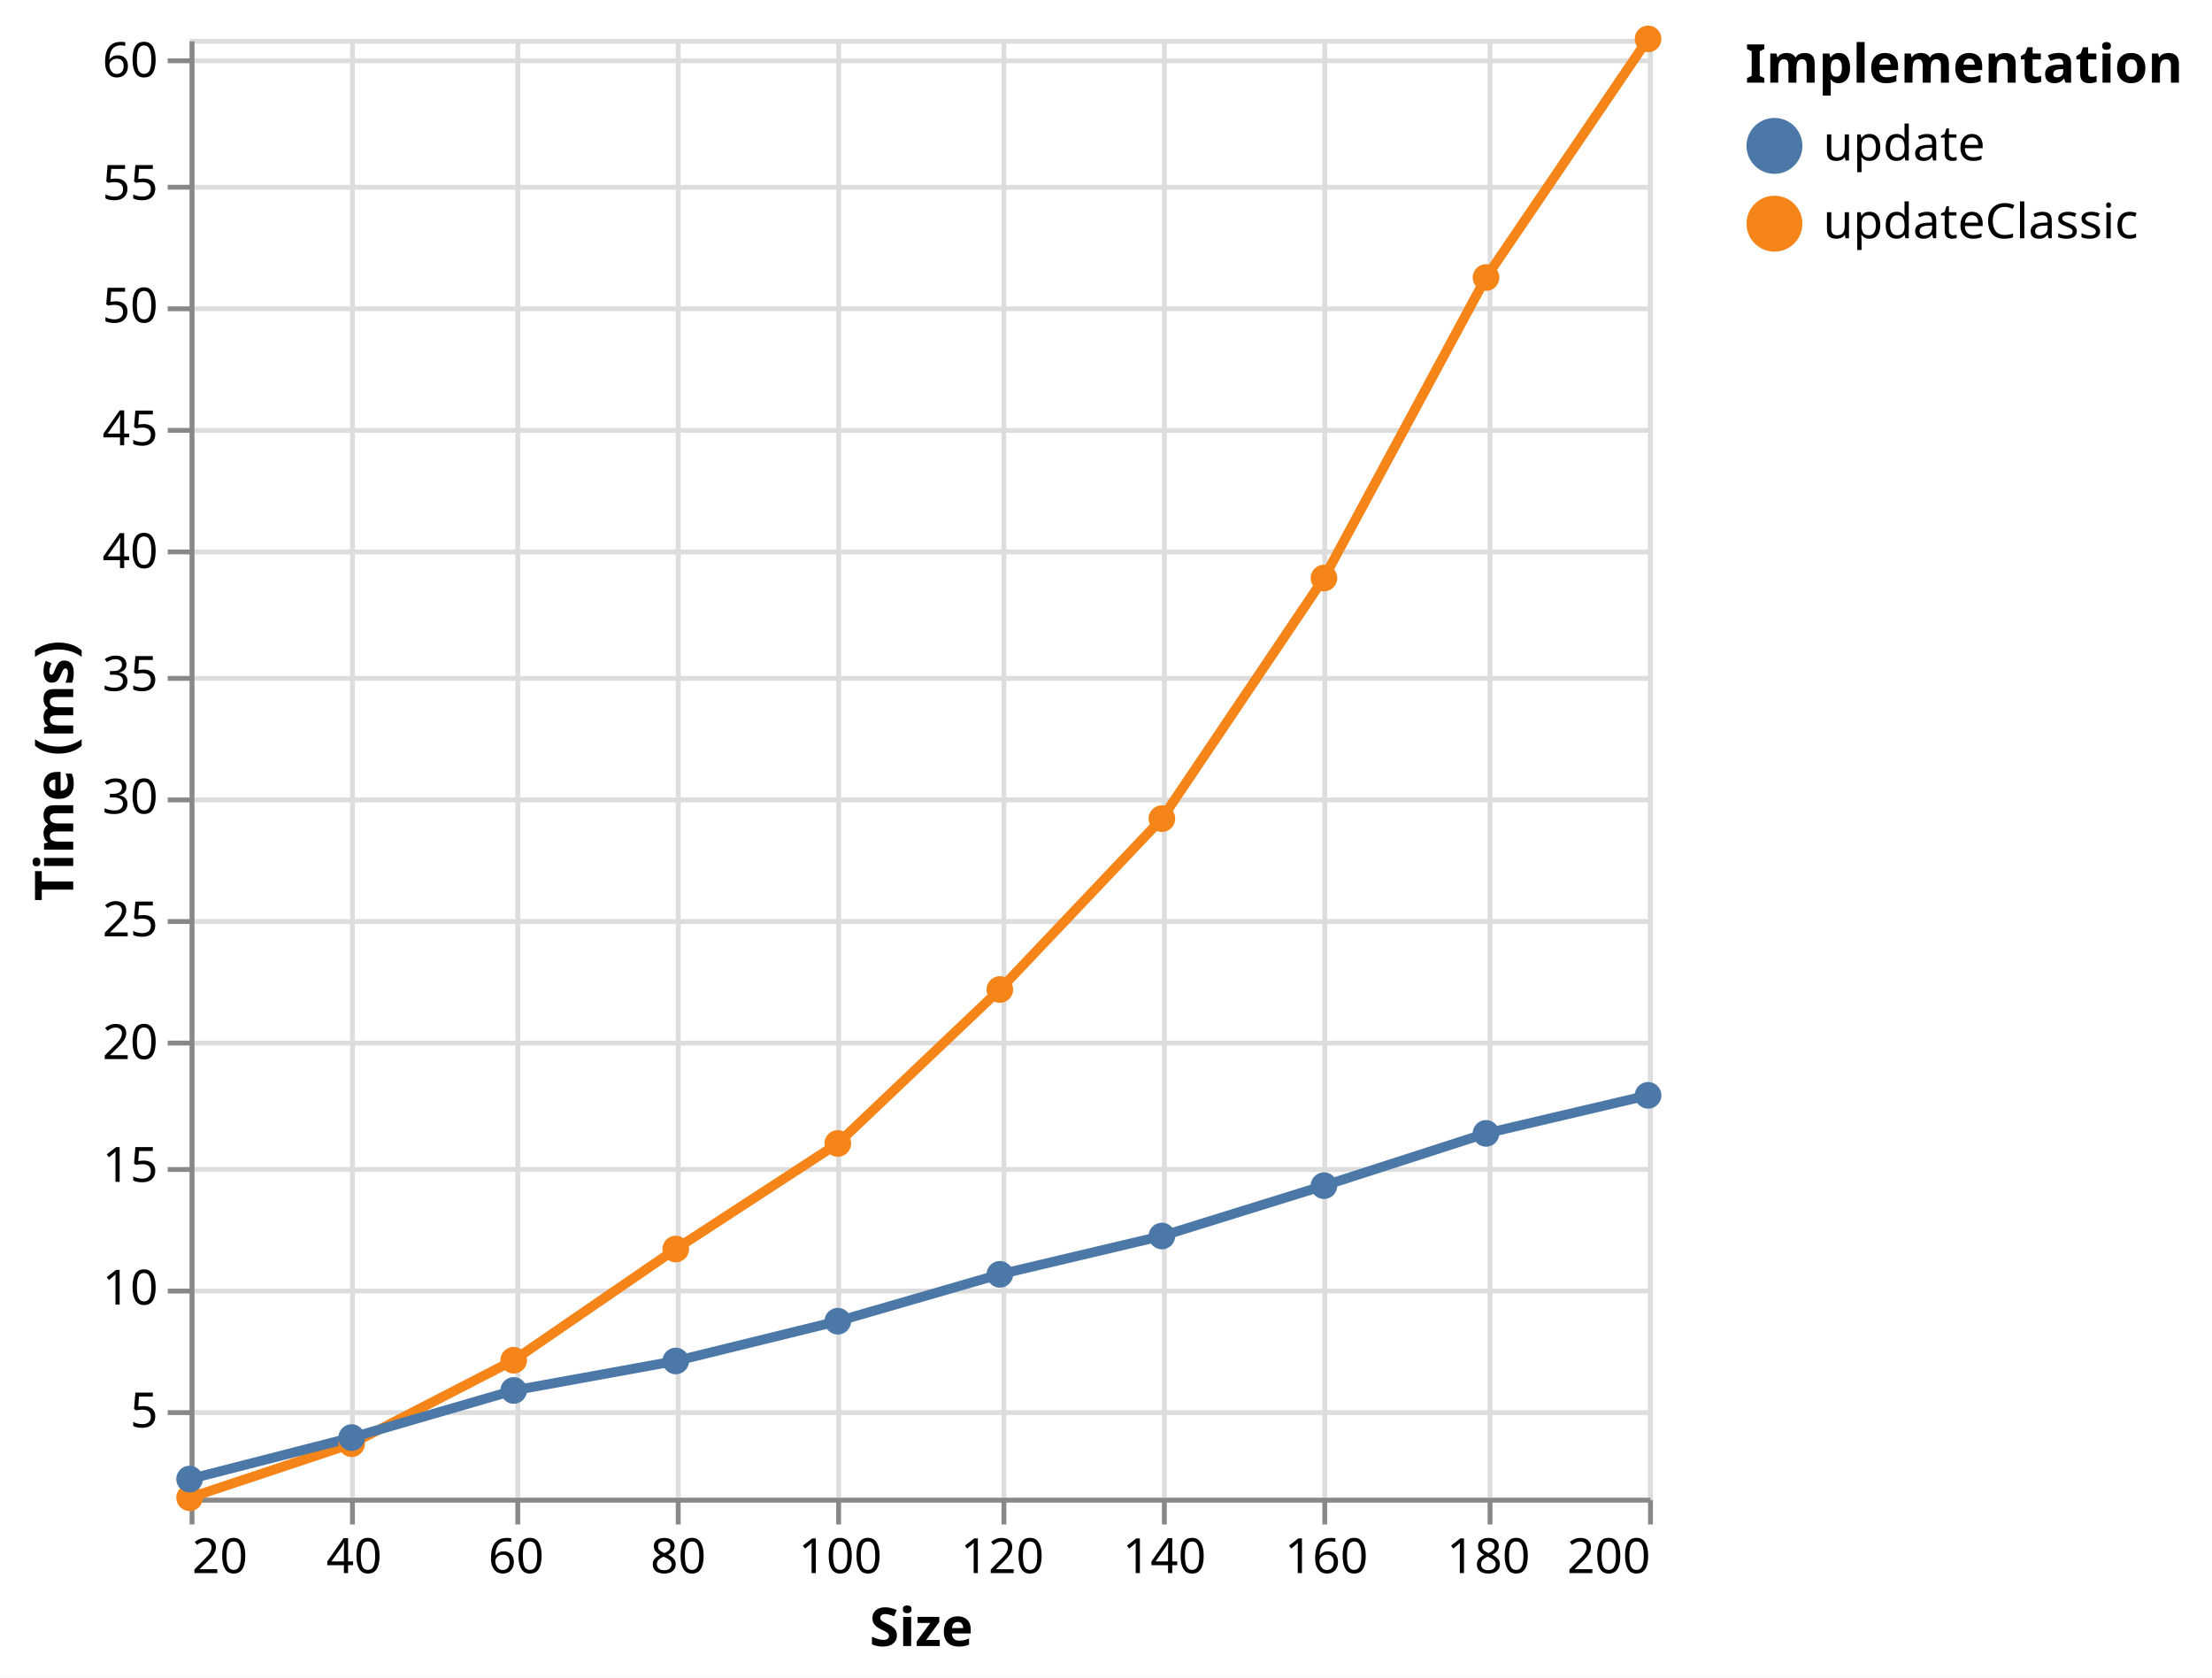
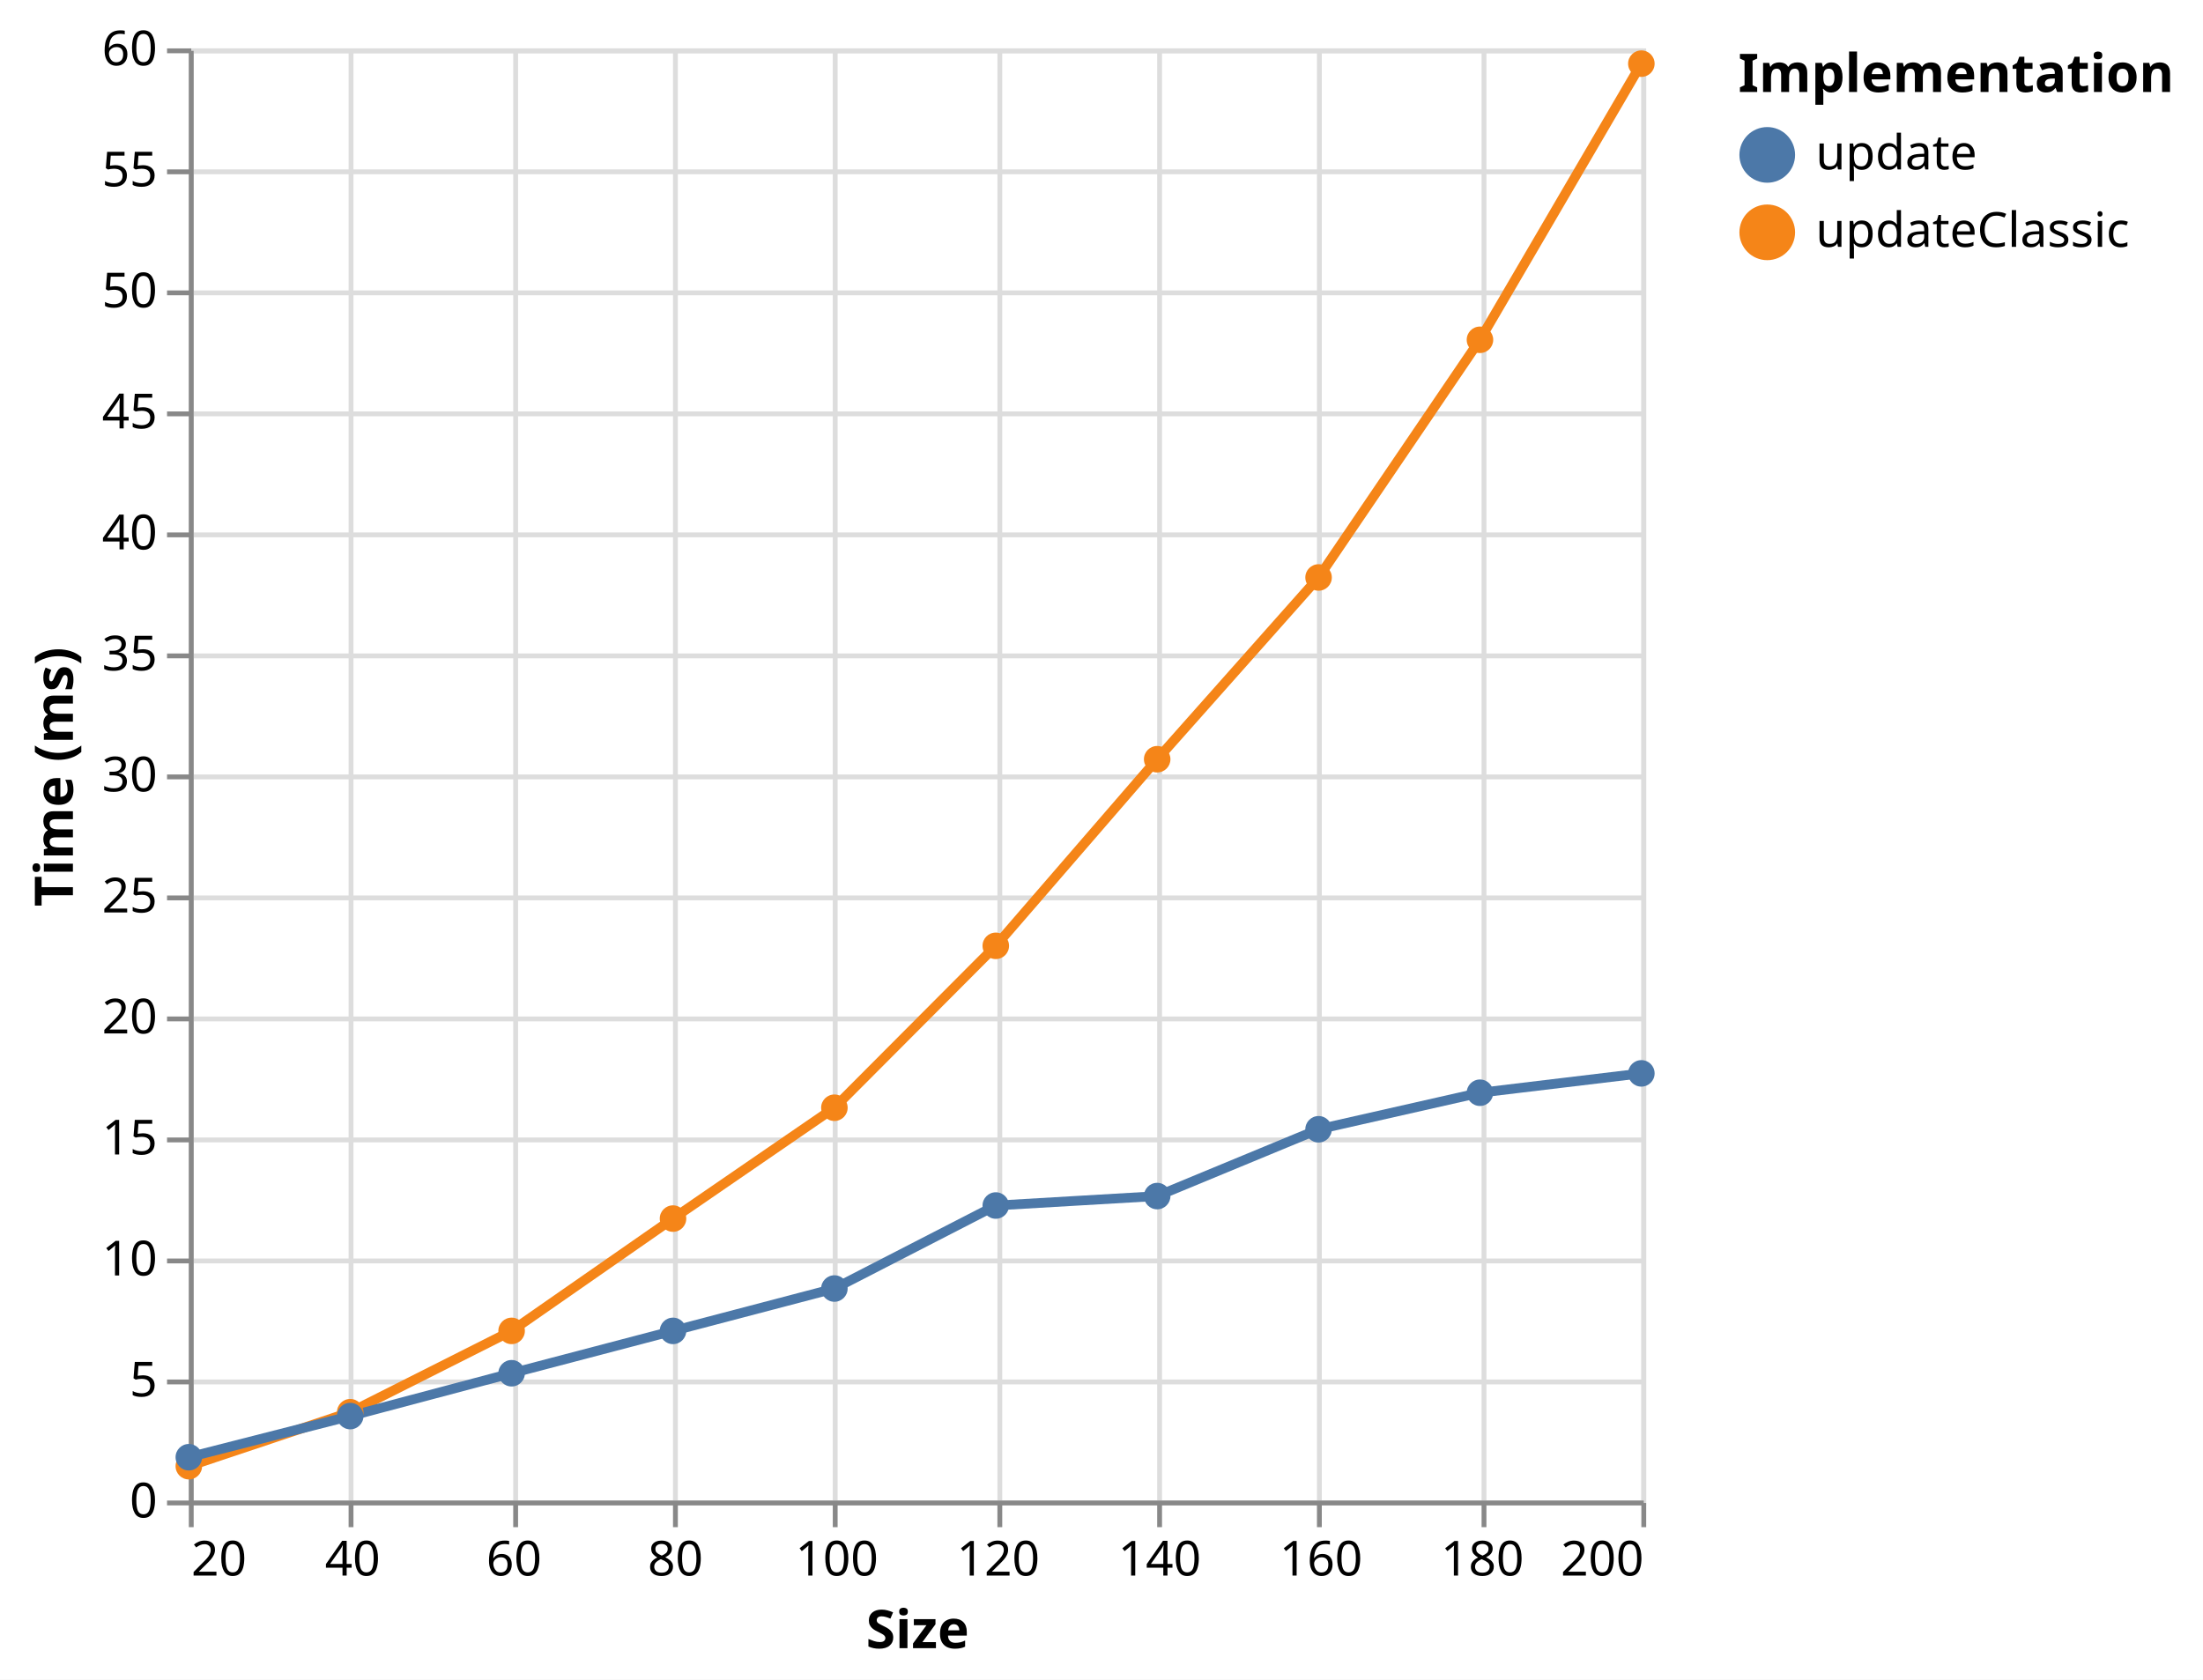
- <svg xmlns="http://www.w3.org/2000/svg" version="1.1" class="marks" width="455" height="345" viewBox="0 0 455 345">
-   <rect width="455" height="345" fill="white" />
-   <g fill="none" stroke-miterlimit="10" transform="translate(39,8)">
+ <svg xmlns="http://www.w3.org/2000/svg" version="1.1" class="marks" width="455" height="347" viewBox="0 0 455 347">
+   <rect width="455" height="347" fill="white" />
+   <g fill="none" stroke-miterlimit="10" transform="translate(39,10)">
    <g class="mark-group role-frame root" role="graphics-object" aria-roledescription="group mark container">
      <g transform="translate(0,0)">
        <path class="background" aria-hidden="true" d="M0.5,0.5h300v300h-300Z" stroke="#ddd" />
        <g>
          <g class="mark-group role-axis" aria-hidden="true">
            <g transform="translate(0.5,300.5)">
              <path class="background" aria-hidden="true" d="M0,0h0v0h0Z" pointer-events="none" />
              <g>
                <g class="mark-rule role-axis-grid" pointer-events="none">
                  <line transform="translate(0,-300)" x2="0" y2="300" stroke="#ddd" stroke-width="1" opacity="1" />
                  <line transform="translate(33,-300)" x2="0" y2="300" stroke="#ddd" stroke-width="1" opacity="1" />
                  <line transform="translate(67,-300)" x2="0" y2="300" stroke="#ddd" stroke-width="1" opacity="1" />
                  <line transform="translate(100,-300)" x2="0" y2="300" stroke="#ddd" stroke-width="1" opacity="1" />
                  <line transform="translate(133,-300)" x2="0" y2="300" stroke="#ddd" stroke-width="1" opacity="1" />
                  <line transform="translate(167,-300)" x2="0" y2="300" stroke="#ddd" stroke-width="1" opacity="1" />
                  <line transform="translate(200,-300)" x2="0" y2="300" stroke="#ddd" stroke-width="1" opacity="1" />
                  <line transform="translate(233,-300)" x2="0" y2="300" stroke="#ddd" stroke-width="1" opacity="1" />
                  <line transform="translate(267,-300)" x2="0" y2="300" stroke="#ddd" stroke-width="1" opacity="1" />
                  <line transform="translate(300,-300)" x2="0" y2="300" stroke="#ddd" stroke-width="1" opacity="1" />
                </g>
              </g>
              <path class="foreground" aria-hidden="true" d="" pointer-events="none" display="none" />
            </g>
          </g>
          <g class="mark-group role-axis" aria-hidden="true">
            <g transform="translate(0.5,0.5)">
              <path class="background" aria-hidden="true" d="M0,0h0v0h0Z" pointer-events="none" />
              <g>
                <g class="mark-rule role-axis-grid" pointer-events="none">
-                   <line transform="translate(0,282)" x2="300" y2="0" stroke="#ddd" stroke-width="1" opacity="1" />
-                   <line transform="translate(0,257)" x2="300" y2="0" stroke="#ddd" stroke-width="1" opacity="1" />
-                   <line transform="translate(0,232)" x2="300" y2="0" stroke="#ddd" stroke-width="1" opacity="1" />
-                   <line transform="translate(0,206)" x2="300" y2="0" stroke="#ddd" stroke-width="1" opacity="1" />
-                   <line transform="translate(0,181)" x2="300" y2="0" stroke="#ddd" stroke-width="1" opacity="1" />
-                   <line transform="translate(0,156)" x2="300" y2="0" stroke="#ddd" stroke-width="1" opacity="1" />
-                   <line transform="translate(0,131)" x2="300" y2="0" stroke="#ddd" stroke-width="1" opacity="1" />
-                   <line transform="translate(0,105)" x2="300" y2="0" stroke="#ddd" stroke-width="1" opacity="1" />
-                   <line transform="translate(0,80)" x2="300" y2="0" stroke="#ddd" stroke-width="1" opacity="1" />
-                   <line transform="translate(0,55)" x2="300" y2="0" stroke="#ddd" stroke-width="1" opacity="1" />
-                   <line transform="translate(0,30)" x2="300" y2="0" stroke="#ddd" stroke-width="1" opacity="1" />
-                   <line transform="translate(0,4)" x2="300" y2="0" stroke="#ddd" stroke-width="1" opacity="1" />
+                   <line transform="translate(0,300)" x2="300" y2="0" stroke="#ddd" stroke-width="1" opacity="1" />
+                   <line transform="translate(0,275)" x2="300" y2="0" stroke="#ddd" stroke-width="1" opacity="1" />
+                   <line transform="translate(0,250)" x2="300" y2="0" stroke="#ddd" stroke-width="1" opacity="1" />
+                   <line transform="translate(0,225)" x2="300" y2="0" stroke="#ddd" stroke-width="1" opacity="1" />
+                   <line transform="translate(0,200)" x2="300" y2="0" stroke="#ddd" stroke-width="1" opacity="1" />
+                   <line transform="translate(0,175)" x2="300" y2="0" stroke="#ddd" stroke-width="1" opacity="1" />
+                   <line transform="translate(0,150)" x2="300" y2="0" stroke="#ddd" stroke-width="1" opacity="1" />
+                   <line transform="translate(0,125)" x2="300" y2="0" stroke="#ddd" stroke-width="1" opacity="1" />
+                   <line transform="translate(0,100)" x2="300" y2="0" stroke="#ddd" stroke-width="1" opacity="1" />
+                   <line transform="translate(0,75)" x2="300" y2="0" stroke="#ddd" stroke-width="1" opacity="1" />
+                   <line transform="translate(0,50)" x2="300" y2="0" stroke="#ddd" stroke-width="1" opacity="1" />
+                   <line transform="translate(0,25)" x2="300" y2="0" stroke="#ddd" stroke-width="1" opacity="1" />
+                   <line transform="translate(0,0)" x2="300" y2="0" stroke="#ddd" stroke-width="1" opacity="1" />
                </g>
              </g>
              <path class="foreground" aria-hidden="true" d="" pointer-events="none" display="none" />
            </g>
          </g>
          <g class="mark-group role-axis" role="graphics-symbol" aria-roledescription="axis" aria-label="X-axis titled 'Size' for a linear scale with values from 20 to 200">
            <g transform="translate(0.5,300.5)">
              <path class="background" aria-hidden="true" d="M0,0h0v0h0Z" pointer-events="none" />
              <g>
                <g class="mark-rule role-axis-tick" pointer-events="none">
                  <line transform="translate(0,0)" x2="0" y2="5" stroke="#888" stroke-width="1" opacity="1" />
                  <line transform="translate(33,0)" x2="0" y2="5" stroke="#888" stroke-width="1" opacity="1" />
                  <line transform="translate(67,0)" x2="0" y2="5" stroke="#888" stroke-width="1" opacity="1" />
                  <line transform="translate(100,0)" x2="0" y2="5" stroke="#888" stroke-width="1" opacity="1" />
                  <line transform="translate(133,0)" x2="0" y2="5" stroke="#888" stroke-width="1" opacity="1" />
                  <line transform="translate(167,0)" x2="0" y2="5" stroke="#888" stroke-width="1" opacity="1" />
                  <line transform="translate(200,0)" x2="0" y2="5" stroke="#888" stroke-width="1" opacity="1" />
                  <line transform="translate(233,0)" x2="0" y2="5" stroke="#888" stroke-width="1" opacity="1" />
                  <line transform="translate(267,0)" x2="0" y2="5" stroke="#888" stroke-width="1" opacity="1" />
                  <line transform="translate(300,0)" x2="0" y2="5" stroke="#888" stroke-width="1" opacity="1" />
                </g>
                <g class="mark-text role-axis-label" pointer-events="none">
                  <text text-anchor="start" transform="translate(0,15)" font-family="sans-serif" font-size="10px" fill="#000" opacity="1">20</text>
                  <text text-anchor="middle" transform="translate(33.33333,15)" font-family="sans-serif" font-size="10px" fill="#000" opacity="1">40</text>
                  <text text-anchor="middle" transform="translate(66.66667,15)" font-family="sans-serif" font-size="10px" fill="#000" opacity="1">60</text>
                  <text text-anchor="middle" transform="translate(100,15)" font-family="sans-serif" font-size="10px" fill="#000" opacity="1">80</text>
                  <text text-anchor="middle" transform="translate(133.3333,15)" font-family="sans-serif" font-size="10px" fill="#000" opacity="1">100</text>
                  <text text-anchor="middle" transform="translate(166.6667,15)" font-family="sans-serif" font-size="10px" fill="#000" opacity="1">120</text>
                  <text text-anchor="middle" transform="translate(200,15)" font-family="sans-serif" font-size="10px" fill="#000" opacity="1">140</text>
                  <text text-anchor="middle" transform="translate(233.3333,15)" font-family="sans-serif" font-size="10px" fill="#000" opacity="1">160</text>
                  <text text-anchor="middle" transform="translate(266.6667,15)" font-family="sans-serif" font-size="10px" fill="#000" opacity="1">180</text>
                  <text text-anchor="end" transform="translate(300,15)" font-family="sans-serif" font-size="10px" fill="#000" opacity="1">200</text>
                </g>
                <g class="mark-rule role-axis-domain" pointer-events="none">
                  <line transform="translate(0,0)" x2="300" y2="0" stroke="#888" stroke-width="1" opacity="1" />
                </g>
                <g class="mark-text role-axis-title" pointer-events="none">
                  <text text-anchor="middle" transform="translate(150,30)" font-family="sans-serif" font-size="11px" font-weight="bold" fill="#000" opacity="1">Size</text>
                </g>
              </g>
              <path class="foreground" aria-hidden="true" d="" pointer-events="none" display="none" />
            </g>
          </g>
-           <g class="mark-group role-axis" role="graphics-symbol" aria-roledescription="axis" aria-label="Y-axis titled 'Time (ms)' for a linear scale with values from 1 to 61">
+           <g class="mark-group role-axis" role="graphics-symbol" aria-roledescription="axis" aria-label="Y-axis titled 'Time (ms)' for a linear scale with values from 0 to 60">
            <g transform="translate(0.5,0.5)">
              <path class="background" aria-hidden="true" d="M0,0h0v0h0Z" pointer-events="none" />
              <g>
                <g class="mark-rule role-axis-tick" pointer-events="none">
-                   <line transform="translate(0,282)" x2="-5" y2="0" stroke="#888" stroke-width="1" opacity="1" />
-                   <line transform="translate(0,257)" x2="-5" y2="0" stroke="#888" stroke-width="1" opacity="1" />
-                   <line transform="translate(0,232)" x2="-5" y2="0" stroke="#888" stroke-width="1" opacity="1" />
-                   <line transform="translate(0,206)" x2="-5" y2="0" stroke="#888" stroke-width="1" opacity="1" />
-                   <line transform="translate(0,181)" x2="-5" y2="0" stroke="#888" stroke-width="1" opacity="1" />
-                   <line transform="translate(0,156)" x2="-5" y2="0" stroke="#888" stroke-width="1" opacity="1" />
-                   <line transform="translate(0,131)" x2="-5" y2="0" stroke="#888" stroke-width="1" opacity="1" />
-                   <line transform="translate(0,105)" x2="-5" y2="0" stroke="#888" stroke-width="1" opacity="1" />
-                   <line transform="translate(0,80)" x2="-5" y2="0" stroke="#888" stroke-width="1" opacity="1" />
-                   <line transform="translate(0,55)" x2="-5" y2="0" stroke="#888" stroke-width="1" opacity="1" />
-                   <line transform="translate(0,30)" x2="-5" y2="0" stroke="#888" stroke-width="1" opacity="1" />
-                   <line transform="translate(0,4)" x2="-5" y2="0" stroke="#888" stroke-width="1" opacity="1" />
+                   <line transform="translate(0,300)" x2="-5" y2="0" stroke="#888" stroke-width="1" opacity="1" />
+                   <line transform="translate(0,275)" x2="-5" y2="0" stroke="#888" stroke-width="1" opacity="1" />
+                   <line transform="translate(0,250)" x2="-5" y2="0" stroke="#888" stroke-width="1" opacity="1" />
+                   <line transform="translate(0,225)" x2="-5" y2="0" stroke="#888" stroke-width="1" opacity="1" />
+                   <line transform="translate(0,200)" x2="-5" y2="0" stroke="#888" stroke-width="1" opacity="1" />
+                   <line transform="translate(0,175)" x2="-5" y2="0" stroke="#888" stroke-width="1" opacity="1" />
+                   <line transform="translate(0,150)" x2="-5" y2="0" stroke="#888" stroke-width="1" opacity="1" />
+                   <line transform="translate(0,125)" x2="-5" y2="0" stroke="#888" stroke-width="1" opacity="1" />
+                   <line transform="translate(0,100)" x2="-5" y2="0" stroke="#888" stroke-width="1" opacity="1" />
+                   <line transform="translate(0,75)" x2="-5" y2="0" stroke="#888" stroke-width="1" opacity="1" />
+                   <line transform="translate(0,50)" x2="-5" y2="0" stroke="#888" stroke-width="1" opacity="1" />
+                   <line transform="translate(0,25)" x2="-5" y2="0" stroke="#888" stroke-width="1" opacity="1" />
+                   <line transform="translate(0,0)" x2="-5" y2="0" stroke="#888" stroke-width="1" opacity="1" />
                </g>
                <g class="mark-text role-axis-label" pointer-events="none">
-                   <text text-anchor="end" transform="translate(-7,285.0263)" font-family="sans-serif" font-size="10px" fill="#000" opacity="1">5</text>
-                   <text text-anchor="end" transform="translate(-7,259.7822)" font-family="sans-serif" font-size="10px" fill="#000" opacity="1">10</text>
-                   <text text-anchor="end" transform="translate(-7,234.5382)" font-family="sans-serif" font-size="10px" fill="#000" opacity="1">15</text>
-                   <text text-anchor="end" transform="translate(-7,209.2942)" font-family="sans-serif" font-size="10px" fill="#000" opacity="1">20</text>
-                   <text text-anchor="end" transform="translate(-7,184.0502)" font-family="sans-serif" font-size="10px" fill="#000" opacity="1">25</text>
-                   <text text-anchor="end" transform="translate(-7,158.8061)" font-family="sans-serif" font-size="10px" fill="#000" opacity="1">30</text>
-                   <text text-anchor="end" transform="translate(-7,133.5621)" font-family="sans-serif" font-size="10px" fill="#000" opacity="1">35</text>
-                   <text text-anchor="end" transform="translate(-7,108.3181)" font-family="sans-serif" font-size="10px" fill="#000" opacity="1">40</text>
-                   <text text-anchor="end" transform="translate(-7,83.07405)" font-family="sans-serif" font-size="10px" fill="#000" opacity="1">45</text>
-                   <text text-anchor="end" transform="translate(-7,57.83002)" font-family="sans-serif" font-size="10px" fill="#000" opacity="1">50</text>
-                   <text text-anchor="end" transform="translate(-7,32.586)" font-family="sans-serif" font-size="10px" fill="#000" opacity="1">55</text>
-                   <text text-anchor="end" transform="translate(-7,7.341972)" font-family="sans-serif" font-size="10px" fill="#000" opacity="1">60</text>
+                   <text text-anchor="end" transform="translate(-7,303)" font-family="sans-serif" font-size="10px" fill="#000" opacity="1">0</text>
+                   <text text-anchor="end" transform="translate(-7,278)" font-family="sans-serif" font-size="10px" fill="#000" opacity="1">5</text>
+                   <text text-anchor="end" transform="translate(-7,253)" font-family="sans-serif" font-size="10px" fill="#000" opacity="1">10</text>
+                   <text text-anchor="end" transform="translate(-7,228)" font-family="sans-serif" font-size="10px" fill="#000" opacity="1">15</text>
+                   <text text-anchor="end" transform="translate(-7,203)" font-family="sans-serif" font-size="10px" fill="#000" opacity="1">20</text>
+                   <text text-anchor="end" transform="translate(-7,178)" font-family="sans-serif" font-size="10px" fill="#000" opacity="1">25</text>
+                   <text text-anchor="end" transform="translate(-7,153)" font-family="sans-serif" font-size="10px" fill="#000" opacity="1">30</text>
+                   <text text-anchor="end" transform="translate(-7,128)" font-family="sans-serif" font-size="10px" fill="#000" opacity="1">35</text>
+                   <text text-anchor="end" transform="translate(-7,103)" font-family="sans-serif" font-size="10px" fill="#000" opacity="1">40</text>
+                   <text text-anchor="end" transform="translate(-7,78)" font-family="sans-serif" font-size="10px" fill="#000" opacity="1">45</text>
+                   <text text-anchor="end" transform="translate(-7,53)" font-family="sans-serif" font-size="10px" fill="#000" opacity="1">50</text>
+                   <text text-anchor="end" transform="translate(-7,28)" font-family="sans-serif" font-size="10px" fill="#000" opacity="1">55</text>
+                   <text text-anchor="end" transform="translate(-7,3)" font-family="sans-serif" font-size="10px" fill="#000" opacity="1">60</text>
                </g>
                <g class="mark-rule role-axis-domain" pointer-events="none">
                  <line transform="translate(0,300)" x2="0" y2="-300" stroke="#888" stroke-width="1" opacity="1" />
                </g>
                <g class="mark-text role-axis-title" pointer-events="none">
                  <text text-anchor="middle" transform="translate(-22.43945,150) rotate(-90) translate(0,-2)" font-family="sans-serif" font-size="11px" font-weight="bold" fill="#000" opacity="1">Time (ms)</text>
                </g>
              </g>
              <path class="foreground" aria-hidden="true" d="" pointer-events="none" display="none" />
            </g>
          </g>
          <g class="mark-group role-scope layer_0_pathgroup" role="graphics-object" aria-roledescription="group mark container">
            <g transform="translate(0,0)">
              <path class="background" aria-hidden="true" d="M0,0h300v300h-300Z" />
              <g>
                <g class="mark-line role-mark layer_0_marks" role="graphics-object" aria-roledescription="line mark container">
-                   <path aria-label="Size: 20; Time (ms): 1.44; series: updateClassic" role="graphics-symbol" aria-roledescription="line mark" d="M0,300L33.333,288.893L66.667,271.727L100,248.856L133.333,227.146L166.667,195.49L200,160.35L233.333,110.872L266.667,49.074L300,0" stroke="#f58518" stroke-width="2" />
+                   <path aria-label="Size: 20; Time (ms): 1.42; series: updateClassic" role="graphics-symbol" aria-roledescription="line mark" d="M0,292.9L33.333,281.75L66.667,264.95L100,241.75L133.333,218.85L166.667,185.4L200,146.85L233.333,109.3L266.667,60.2L300,3.15" stroke="#f58518" stroke-width="2" />
                </g>
              </g>
              <path class="foreground" aria-hidden="true" d="" display="none" />
            </g>
            <g transform="translate(0,0)">
              <path class="background" aria-hidden="true" d="M0,0h300v300h-300Z" />
              <g>
                <g class="mark-line role-mark layer_0_marks" role="graphics-object" aria-roledescription="line mark container">
-                   <path aria-label="Size: 20; Time (ms): 2.2; series: update" role="graphics-symbol" aria-roledescription="line mark" d="M0,296.163L33.333,287.63L66.667,277.937L100,271.878L133.333,263.699L166.667,254.056L200,246.18L233.333,235.83L266.667,225.076L300,217.25" stroke="#4c78a8" stroke-width="2" />
+                   <path aria-label="Size: 20; Time (ms): 1.79; series: update" role="graphics-symbol" aria-roledescription="line mark" d="M0,291.05L33.333,282.55L66.667,273.7L100,264.95L133.333,256.2L166.667,239.05L200,237.1L233.333,223.3L266.667,215.75L300,211.75" stroke="#4c78a8" stroke-width="2" />
                </g>
              </g>
              <path class="foreground" aria-hidden="true" d="" display="none" />
            </g>
          </g>
          <g class="mark-symbol role-mark layer_1_marks" role="graphics-object" aria-roledescription="symbol mark container">
-             <path aria-label="Size: 20; Time (ms): 1.44; series: updateClassic" role="graphics-symbol" aria-roledescription="point" transform="translate(0,300)" d="M2.739,0A2.739,2.739,0,1,1,-2.739,0A2.739,2.739,0,1,1,2.739,0" fill="#f58518" stroke-width="2" opacity="1" />
-             <path aria-label="Size: 40; Time (ms): 3.64; series: updateClassic" role="graphics-symbol" aria-roledescription="point" transform="translate(33.33333,288.8926)" d="M2.739,0A2.739,2.739,0,1,1,-2.739,0A2.739,2.739,0,1,1,2.739,0" fill="#f58518" stroke-width="2" opacity="1" />
-             <path aria-label="Size: 60; Time (ms): 7.04; series: updateClassic" role="graphics-symbol" aria-roledescription="point" transform="translate(66.66667,271.7267)" d="M2.739,0A2.739,2.739,0,1,1,-2.739,0A2.739,2.739,0,1,1,2.739,0" fill="#f58518" stroke-width="2" opacity="1" />
-             <path aria-label="Size: 80; Time (ms): 11.57; series: updateClassic" role="graphics-symbol" aria-roledescription="point" transform="translate(100,248.8556)" d="M2.739,0A2.739,2.739,0,1,1,-2.739,0A2.739,2.739,0,1,1,2.739,0" fill="#f58518" stroke-width="2" opacity="1" />
-             <path aria-label="Size: 100; Time (ms): 15.87; series: updateClassic" role="graphics-symbol" aria-roledescription="point" transform="translate(133.3333,227.1457)" d="M2.739,0A2.739,2.739,0,1,1,-2.739,0A2.739,2.739,0,1,1,2.739,0" fill="#f58518" stroke-width="2" opacity="1" />
-             <path aria-label="Size: 120; Time (ms): 22.14; series: updateClassic" role="graphics-symbol" aria-roledescription="point" transform="translate(166.6667,195.4897)" d="M2.739,0A2.739,2.739,0,1,1,-2.739,0A2.739,2.739,0,1,1,2.739,0" fill="#f58518" stroke-width="2" opacity="1" />
-             <path aria-label="Size: 140; Time (ms): 29.1; series: updateClassic" role="graphics-symbol" aria-roledescription="point" transform="translate(200,160.3501)" d="M2.739,0A2.739,2.739,0,1,1,-2.739,0A2.739,2.739,0,1,1,2.739,0" fill="#f58518" stroke-width="2" opacity="1" />
-             <path aria-label="Size: 160; Time (ms): 38.9; series: updateClassic" role="graphics-symbol" aria-roledescription="point" transform="translate(233.3333,110.8718)" d="M2.739,0A2.739,2.739,0,1,1,-2.739,0A2.739,2.739,0,1,1,2.739,0" fill="#f58518" stroke-width="2" opacity="1" />
-             <path aria-label="Size: 180; Time (ms): 51.14; series: updateClassic" role="graphics-symbol" aria-roledescription="point" transform="translate(266.6667,49.07439)" d="M2.739,0A2.739,2.739,0,1,1,-2.739,0A2.739,2.739,0,1,1,2.739,0" fill="#f58518" stroke-width="2" opacity="1" />
-             <path aria-label="Size: 200; Time (ms): 60.86; series: updateClassic" role="graphics-symbol" aria-roledescription="point" transform="translate(300,0)" d="M2.739,0A2.739,2.739,0,1,1,-2.739,0A2.739,2.739,0,1,1,2.739,0" fill="#f58518" stroke-width="2" opacity="1" />
-             <path aria-label="Size: 20; Time (ms): 2.2; series: update" role="graphics-symbol" aria-roledescription="point" transform="translate(0,296.1629)" d="M2.739,0A2.739,2.739,0,1,1,-2.739,0A2.739,2.739,0,1,1,2.739,0" fill="#4c78a8" stroke-width="2" opacity="1" />
-             <path aria-label="Size: 40; Time (ms): 3.89; series: update" role="graphics-symbol" aria-roledescription="point" transform="translate(33.33333,287.6304)" d="M2.739,0A2.739,2.739,0,1,1,-2.739,0A2.739,2.739,0,1,1,2.739,0" fill="#4c78a8" stroke-width="2" opacity="1" />
-             <path aria-label="Size: 60; Time (ms): 5.81; series: update" role="graphics-symbol" aria-roledescription="point" transform="translate(66.66667,277.9367)" d="M2.739,0A2.739,2.739,0,1,1,-2.739,0A2.739,2.739,0,1,1,2.739,0" fill="#4c78a8" stroke-width="2" opacity="1" />
-             <path aria-label="Size: 80; Time (ms): 7.01; series: update" role="graphics-symbol" aria-roledescription="point" transform="translate(100,271.8782)" d="M2.739,0A2.739,2.739,0,1,1,-2.739,0A2.739,2.739,0,1,1,2.739,0" fill="#4c78a8" stroke-width="2" opacity="1" />
-             <path aria-label="Size: 100; Time (ms): 8.63; series: update" role="graphics-symbol" aria-roledescription="point" transform="translate(133.3333,263.6991)" d="M2.739,0A2.739,2.739,0,1,1,-2.739,0A2.739,2.739,0,1,1,2.739,0" fill="#4c78a8" stroke-width="2" opacity="1" />
-             <path aria-label="Size: 120; Time (ms): 10.54; series: update" role="graphics-symbol" aria-roledescription="point" transform="translate(166.6667,254.0559)" d="M2.739,0A2.739,2.739,0,1,1,-2.739,0A2.739,2.739,0,1,1,2.739,0" fill="#4c78a8" stroke-width="2" opacity="1" />
-             <path aria-label="Size: 140; Time (ms): 12.1; series: update" role="graphics-symbol" aria-roledescription="point" transform="translate(200,246.1797)" d="M2.739,0A2.739,2.739,0,1,1,-2.739,0A2.739,2.739,0,1,1,2.739,0" fill="#4c78a8" stroke-width="2" opacity="1" />
-             <path aria-label="Size: 160; Time (ms): 14.15; series: update" role="graphics-symbol" aria-roledescription="point" transform="translate(233.3333,235.8297)" d="M2.739,0A2.739,2.739,0,1,1,-2.739,0A2.739,2.739,0,1,1,2.739,0" fill="#4c78a8" stroke-width="2" opacity="1" />
-             <path aria-label="Size: 180; Time (ms): 16.28; series: update" role="graphics-symbol" aria-roledescription="point" transform="translate(266.6667,225.0757)" d="M2.739,0A2.739,2.739,0,1,1,-2.739,0A2.739,2.739,0,1,1,2.739,0" fill="#4c78a8" stroke-width="2" opacity="1" />
-             <path aria-label="Size: 200; Time (ms): 17.83; series: update" role="graphics-symbol" aria-roledescription="point" transform="translate(300,217.2501)" d="M2.739,0A2.739,2.739,0,1,1,-2.739,0A2.739,2.739,0,1,1,2.739,0" fill="#4c78a8" stroke-width="2" opacity="1" />
+             <path aria-label="Size: 20; Time (ms): 1.42; series: updateClassic" role="graphics-symbol" aria-roledescription="point" transform="translate(0,292.9)" d="M2.739,0A2.739,2.739,0,1,1,-2.739,0A2.739,2.739,0,1,1,2.739,0" fill="#f58518" stroke-width="2" opacity="1" />
+             <path aria-label="Size: 40; Time (ms): 3.65; series: updateClassic" role="graphics-symbol" aria-roledescription="point" transform="translate(33.33333,281.75)" d="M2.739,0A2.739,2.739,0,1,1,-2.739,0A2.739,2.739,0,1,1,2.739,0" fill="#f58518" stroke-width="2" opacity="1" />
+             <path aria-label="Size: 60; Time (ms): 7.01; series: updateClassic" role="graphics-symbol" aria-roledescription="point" transform="translate(66.66667,264.95)" d="M2.739,0A2.739,2.739,0,1,1,-2.739,0A2.739,2.739,0,1,1,2.739,0" fill="#f58518" stroke-width="2" opacity="1" />
+             <path aria-label="Size: 80; Time (ms): 11.65; series: updateClassic" role="graphics-symbol" aria-roledescription="point" transform="translate(100,241.75)" d="M2.739,0A2.739,2.739,0,1,1,-2.739,0A2.739,2.739,0,1,1,2.739,0" fill="#f58518" stroke-width="2" opacity="1" />
+             <path aria-label="Size: 100; Time (ms): 16.23; series: updateClassic" role="graphics-symbol" aria-roledescription="point" transform="translate(133.3333,218.85)" d="M2.739,0A2.739,2.739,0,1,1,-2.739,0A2.739,2.739,0,1,1,2.739,0" fill="#f58518" stroke-width="2" opacity="1" />
+             <path aria-label="Size: 120; Time (ms): 22.92; series: updateClassic" role="graphics-symbol" aria-roledescription="point" transform="translate(166.6667,185.4)" d="M2.739,0A2.739,2.739,0,1,1,-2.739,0A2.739,2.739,0,1,1,2.739,0" fill="#f58518" stroke-width="2" opacity="1" />
+             <path aria-label="Size: 140; Time (ms): 30.63; series: updateClassic" role="graphics-symbol" aria-roledescription="point" transform="translate(200,146.85)" d="M2.739,0A2.739,2.739,0,1,1,-2.739,0A2.739,2.739,0,1,1,2.739,0" fill="#f58518" stroke-width="2" opacity="1" />
+             <path aria-label="Size: 160; Time (ms): 38.14; series: updateClassic" role="graphics-symbol" aria-roledescription="point" transform="translate(233.3333,109.3)" d="M2.739,0A2.739,2.739,0,1,1,-2.739,0A2.739,2.739,0,1,1,2.739,0" fill="#f58518" stroke-width="2" opacity="1" />
+             <path aria-label="Size: 180; Time (ms): 47.96; series: updateClassic" role="graphics-symbol" aria-roledescription="point" transform="translate(266.6667,60.2)" d="M2.739,0A2.739,2.739,0,1,1,-2.739,0A2.739,2.739,0,1,1,2.739,0" fill="#f58518" stroke-width="2" opacity="1" />
+             <path aria-label="Size: 200; Time (ms): 59.37; series: updateClassic" role="graphics-symbol" aria-roledescription="point" transform="translate(300,3.15)" d="M2.739,0A2.739,2.739,0,1,1,-2.739,0A2.739,2.739,0,1,1,2.739,0" fill="#f58518" stroke-width="2" opacity="1" />
+             <path aria-label="Size: 20; Time (ms): 1.79; series: update" role="graphics-symbol" aria-roledescription="point" transform="translate(0,291.05)" d="M2.739,0A2.739,2.739,0,1,1,-2.739,0A2.739,2.739,0,1,1,2.739,0" fill="#4c78a8" stroke-width="2" opacity="1" />
+             <path aria-label="Size: 40; Time (ms): 3.49; series: update" role="graphics-symbol" aria-roledescription="point" transform="translate(33.33333,282.55)" d="M2.739,0A2.739,2.739,0,1,1,-2.739,0A2.739,2.739,0,1,1,2.739,0" fill="#4c78a8" stroke-width="2" opacity="1" />
+             <path aria-label="Size: 60; Time (ms): 5.26; series: update" role="graphics-symbol" aria-roledescription="point" transform="translate(66.66667,273.7)" d="M2.739,0A2.739,2.739,0,1,1,-2.739,0A2.739,2.739,0,1,1,2.739,0" fill="#4c78a8" stroke-width="2" opacity="1" />
+             <path aria-label="Size: 80; Time (ms): 7.01; series: update" role="graphics-symbol" aria-roledescription="point" transform="translate(100,264.95)" d="M2.739,0A2.739,2.739,0,1,1,-2.739,0A2.739,2.739,0,1,1,2.739,0" fill="#4c78a8" stroke-width="2" opacity="1" />
+             <path aria-label="Size: 100; Time (ms): 8.76; series: update" role="graphics-symbol" aria-roledescription="point" transform="translate(133.3333,256.2)" d="M2.739,0A2.739,2.739,0,1,1,-2.739,0A2.739,2.739,0,1,1,2.739,0" fill="#4c78a8" stroke-width="2" opacity="1" />
+             <path aria-label="Size: 120; Time (ms): 12.19; series: update" role="graphics-symbol" aria-roledescription="point" transform="translate(166.6667,239.05)" d="M2.739,0A2.739,2.739,0,1,1,-2.739,0A2.739,2.739,0,1,1,2.739,0" fill="#4c78a8" stroke-width="2" opacity="1" />
+             <path aria-label="Size: 140; Time (ms): 12.58; series: update" role="graphics-symbol" aria-roledescription="point" transform="translate(200,237.1)" d="M2.739,0A2.739,2.739,0,1,1,-2.739,0A2.739,2.739,0,1,1,2.739,0" fill="#4c78a8" stroke-width="2" opacity="1" />
+             <path aria-label="Size: 160; Time (ms): 15.34; series: update" role="graphics-symbol" aria-roledescription="point" transform="translate(233.3333,223.3)" d="M2.739,0A2.739,2.739,0,1,1,-2.739,0A2.739,2.739,0,1,1,2.739,0" fill="#4c78a8" stroke-width="2" opacity="1" />
+             <path aria-label="Size: 180; Time (ms): 16.85; series: update" role="graphics-symbol" aria-roledescription="point" transform="translate(266.6667,215.75)" d="M2.739,0A2.739,2.739,0,1,1,-2.739,0A2.739,2.739,0,1,1,2.739,0" fill="#4c78a8" stroke-width="2" opacity="1" />
+             <path aria-label="Size: 200; Time (ms): 17.65; series: update" role="graphics-symbol" aria-roledescription="point" transform="translate(300,211.75)" d="M2.739,0A2.739,2.739,0,1,1,-2.739,0A2.739,2.739,0,1,1,2.739,0" fill="#4c78a8" stroke-width="2" opacity="1" />
          </g>
          <g class="mark-group role-legend" role="graphics-symbol" aria-roledescription="legend" aria-label="Symbol legend titled 'Implementation' for fill color and stroke color with 2 values: update, updateClassic">
            <g transform="translate(320,0)">
              <path class="background" aria-hidden="true" d="M0,0h91v45h-91Z" pointer-events="none" />
              <g>
                <g class="mark-group role-legend-entry">
                  <g transform="translate(0,16)">
                    <path class="background" aria-hidden="true" d="M0,0h0v0h0Z" pointer-events="none" />
                    <g>
                      <g class="mark-group role-scope" role="graphics-object" aria-roledescription="group mark container">
                        <g transform="translate(0,0)">
                          <path class="background" aria-hidden="true" d="M0,0h80.812v12.5h-80.812Z" pointer-events="none" opacity="1" />
                          <g>
                            <g class="mark-symbol role-legend-symbol" pointer-events="none">
                              <path transform="translate(6,6)" d="M5,0A5,5,0,1,1,-5,0A5,5,0,1,1,5,0" fill="#4c78a8" stroke="#4c78a8" stroke-width="1.5" opacity="1" />
                            </g>
                            <g class="mark-text role-legend-label" pointer-events="none">
                              <text text-anchor="start" transform="translate(16,9)" font-family="sans-serif" font-size="10px" fill="#000" opacity="1">update</text>
                            </g>
                          </g>
                          <path class="foreground" aria-hidden="true" d="" pointer-events="none" display="none" />
                        </g>
                        <g transform="translate(0,16)">
                          <path class="background" aria-hidden="true" d="M0,0h80.812v12.5h-80.812Z" pointer-events="none" opacity="1" />
                          <g>
                            <g class="mark-symbol role-legend-symbol" pointer-events="none">
                              <path transform="translate(6,6)" d="M5,0A5,5,0,1,1,-5,0A5,5,0,1,1,5,0" fill="#f58518" stroke="#f58518" stroke-width="1.5" opacity="1" />
                            </g>
                            <g class="mark-text role-legend-label" pointer-events="none">
                              <text text-anchor="start" transform="translate(16,9)" font-family="sans-serif" font-size="10px" fill="#000" opacity="1">updateClassic</text>
                            </g>
                          </g>
                          <path class="foreground" aria-hidden="true" d="" pointer-events="none" display="none" />
                        </g>
                      </g>
                    </g>
                    <path class="foreground" aria-hidden="true" d="" pointer-events="none" display="none" />
                  </g>
                </g>
                <g class="mark-text role-legend-title" pointer-events="none">
                  <text text-anchor="start" transform="translate(0,9)" font-family="sans-serif" font-size="11px" font-weight="bold" fill="#000" opacity="1">Implementation</text>
                </g>
              </g>
              <path class="foreground" aria-hidden="true" d="" pointer-events="none" display="none" />
            </g>
          </g>
        </g>
        <path class="foreground" aria-hidden="true" d="" display="none" />
      </g>
    </g>
  </g>
</svg>
